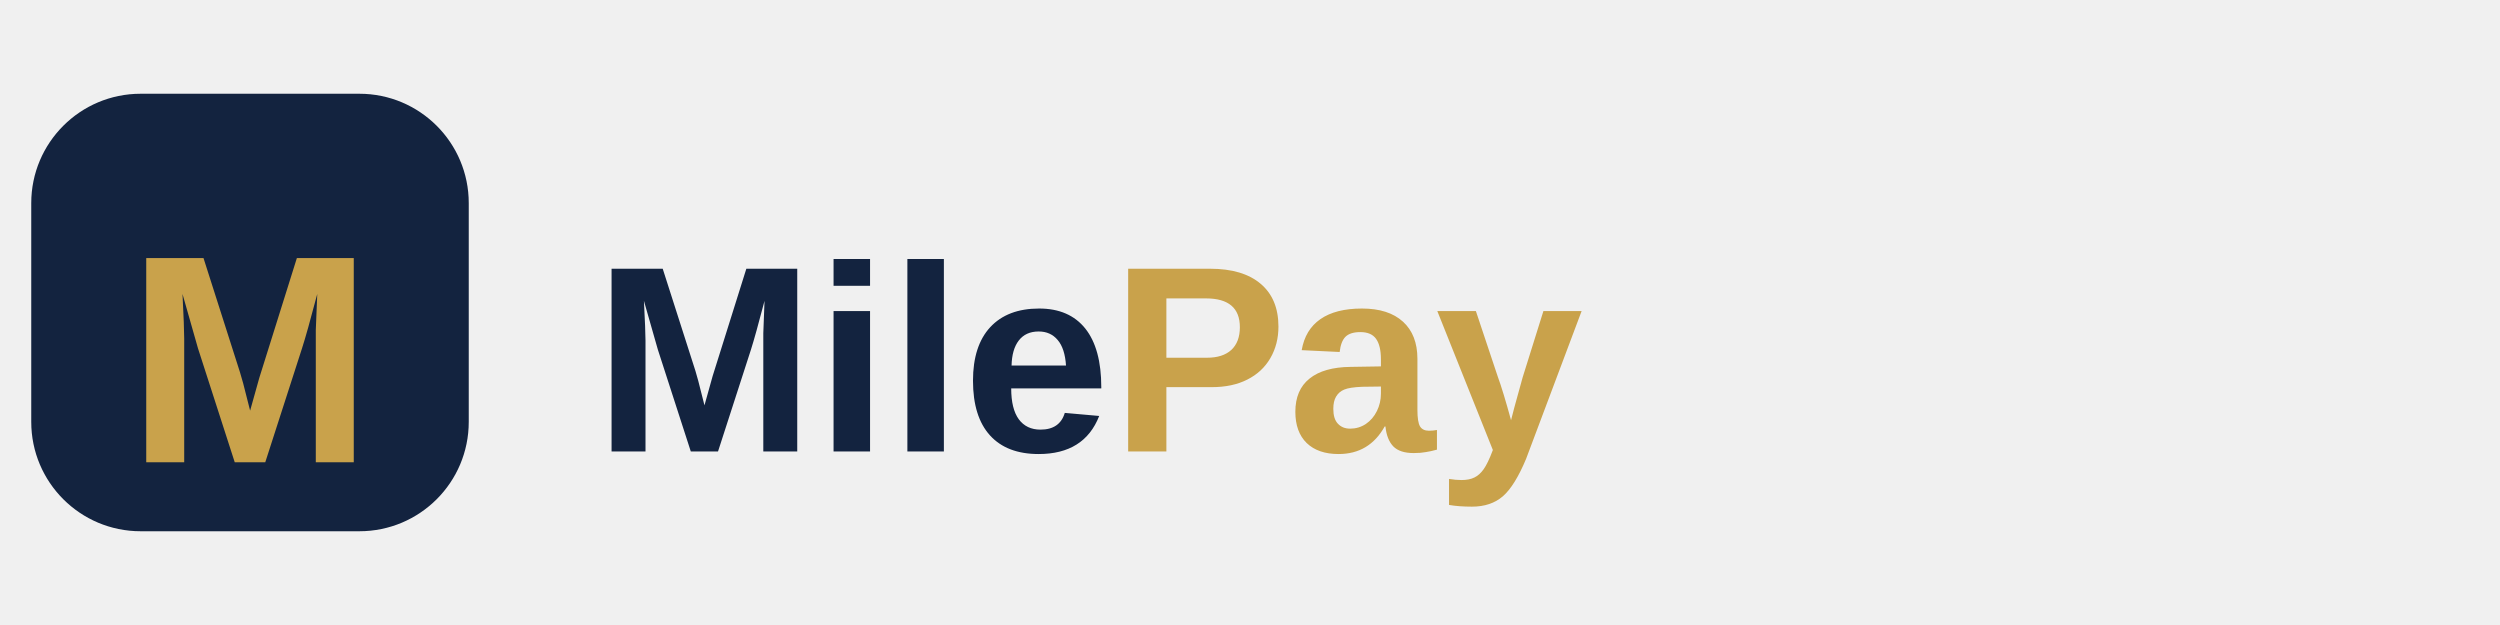
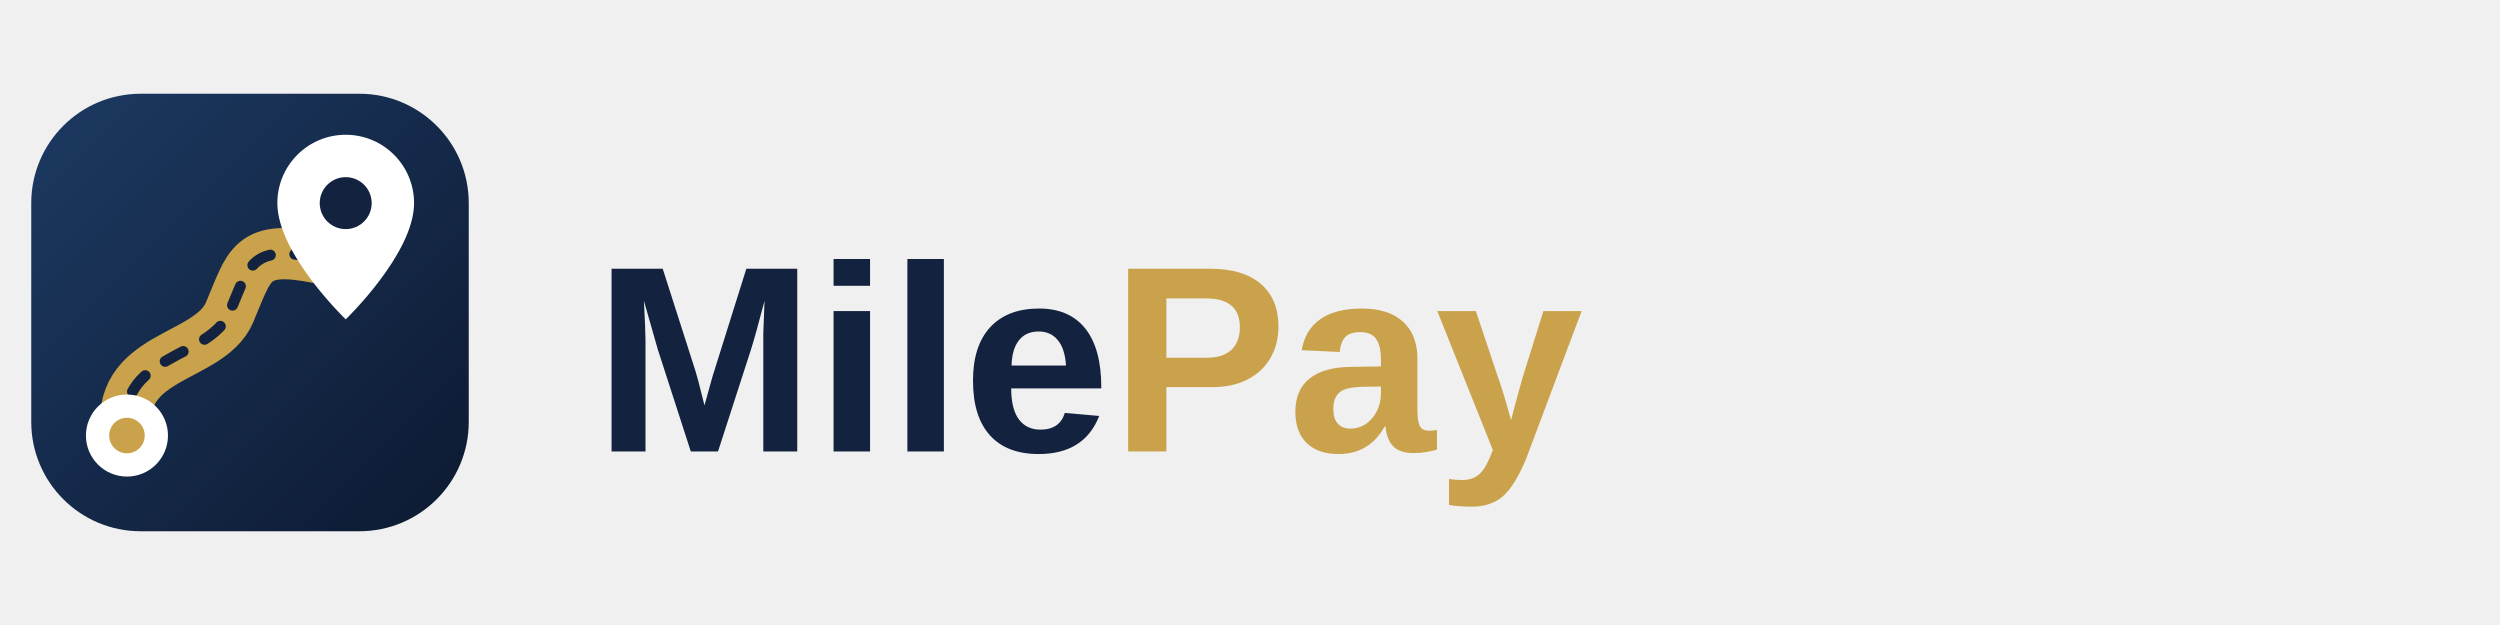
<svg xmlns="http://www.w3.org/2000/svg" width="320" height="80" viewBox="0 0 320 80" role="img" aria-label="MilePay">
-   <rect x="4" y="12" width="56" height="56" rx="14" fill="#13233f" />
-   <text x="32" y="46" font-family="Arial, Helvetica, sans-serif" font-size="38" font-weight="800" fill="#c9a24b" text-anchor="middle" dominant-baseline="central" letter-spacing="-1">M</text>
-   <text x="76" y="46" font-family="Arial, Helvetica, sans-serif" font-size="34" font-weight="800" fill="#13233f" dominant-baseline="central">Mile<tspan fill="#c9a24b">Pay</tspan>
+   <defs>
+     <linearGradient id="mpg" x1="0" y1="0" x2="1" y2="1">
+       <stop offset="0" stop-color="#1c3a63" />
+       <stop offset="1" stop-color="#0d1930" />
+     </linearGradient>
+   </defs>
+   <g transform="translate(4 12) scale(0.875)">
+     <rect width="64" height="64" rx="16" fill="url(#mpg)" />
+     <path d="M14 50 C12 38, 26 39, 29 32 S 32 22, 42 24" fill="none" stroke="#c9a24b" stroke-width="7.5" stroke-linecap="round" />
+     <path d="M14 50 C12 38, 26 39, 29 32 S 32 22, 42 24" fill="none" stroke="#13233f" stroke-width="1.6" stroke-linecap="round" stroke-dasharray="3 3.6" />
+     <circle cx="14" cy="50" r="6" fill="#ffffff" />
+     <circle cx="14" cy="50" r="2.6" fill="#c9a24b" />
+     <path d="M46 6 a10 10 0 0 1 10 10 c0 7.4 -10 17 -10 17 s-10 -9.6 -10 -17 a10 10 0 0 1 10 -10z" fill="#ffffff" />
+     <circle cx="46" cy="16" r="3.8" fill="#13233f" />
+   </g>
+   <text x="76" y="46" font-family="Sora, Arial, Helvetica, sans-serif" font-size="34" font-weight="800" fill="#13233f" dominant-baseline="central">Mile<tspan fill="#c9a24b">Pay</tspan>
  </text>
</svg>
